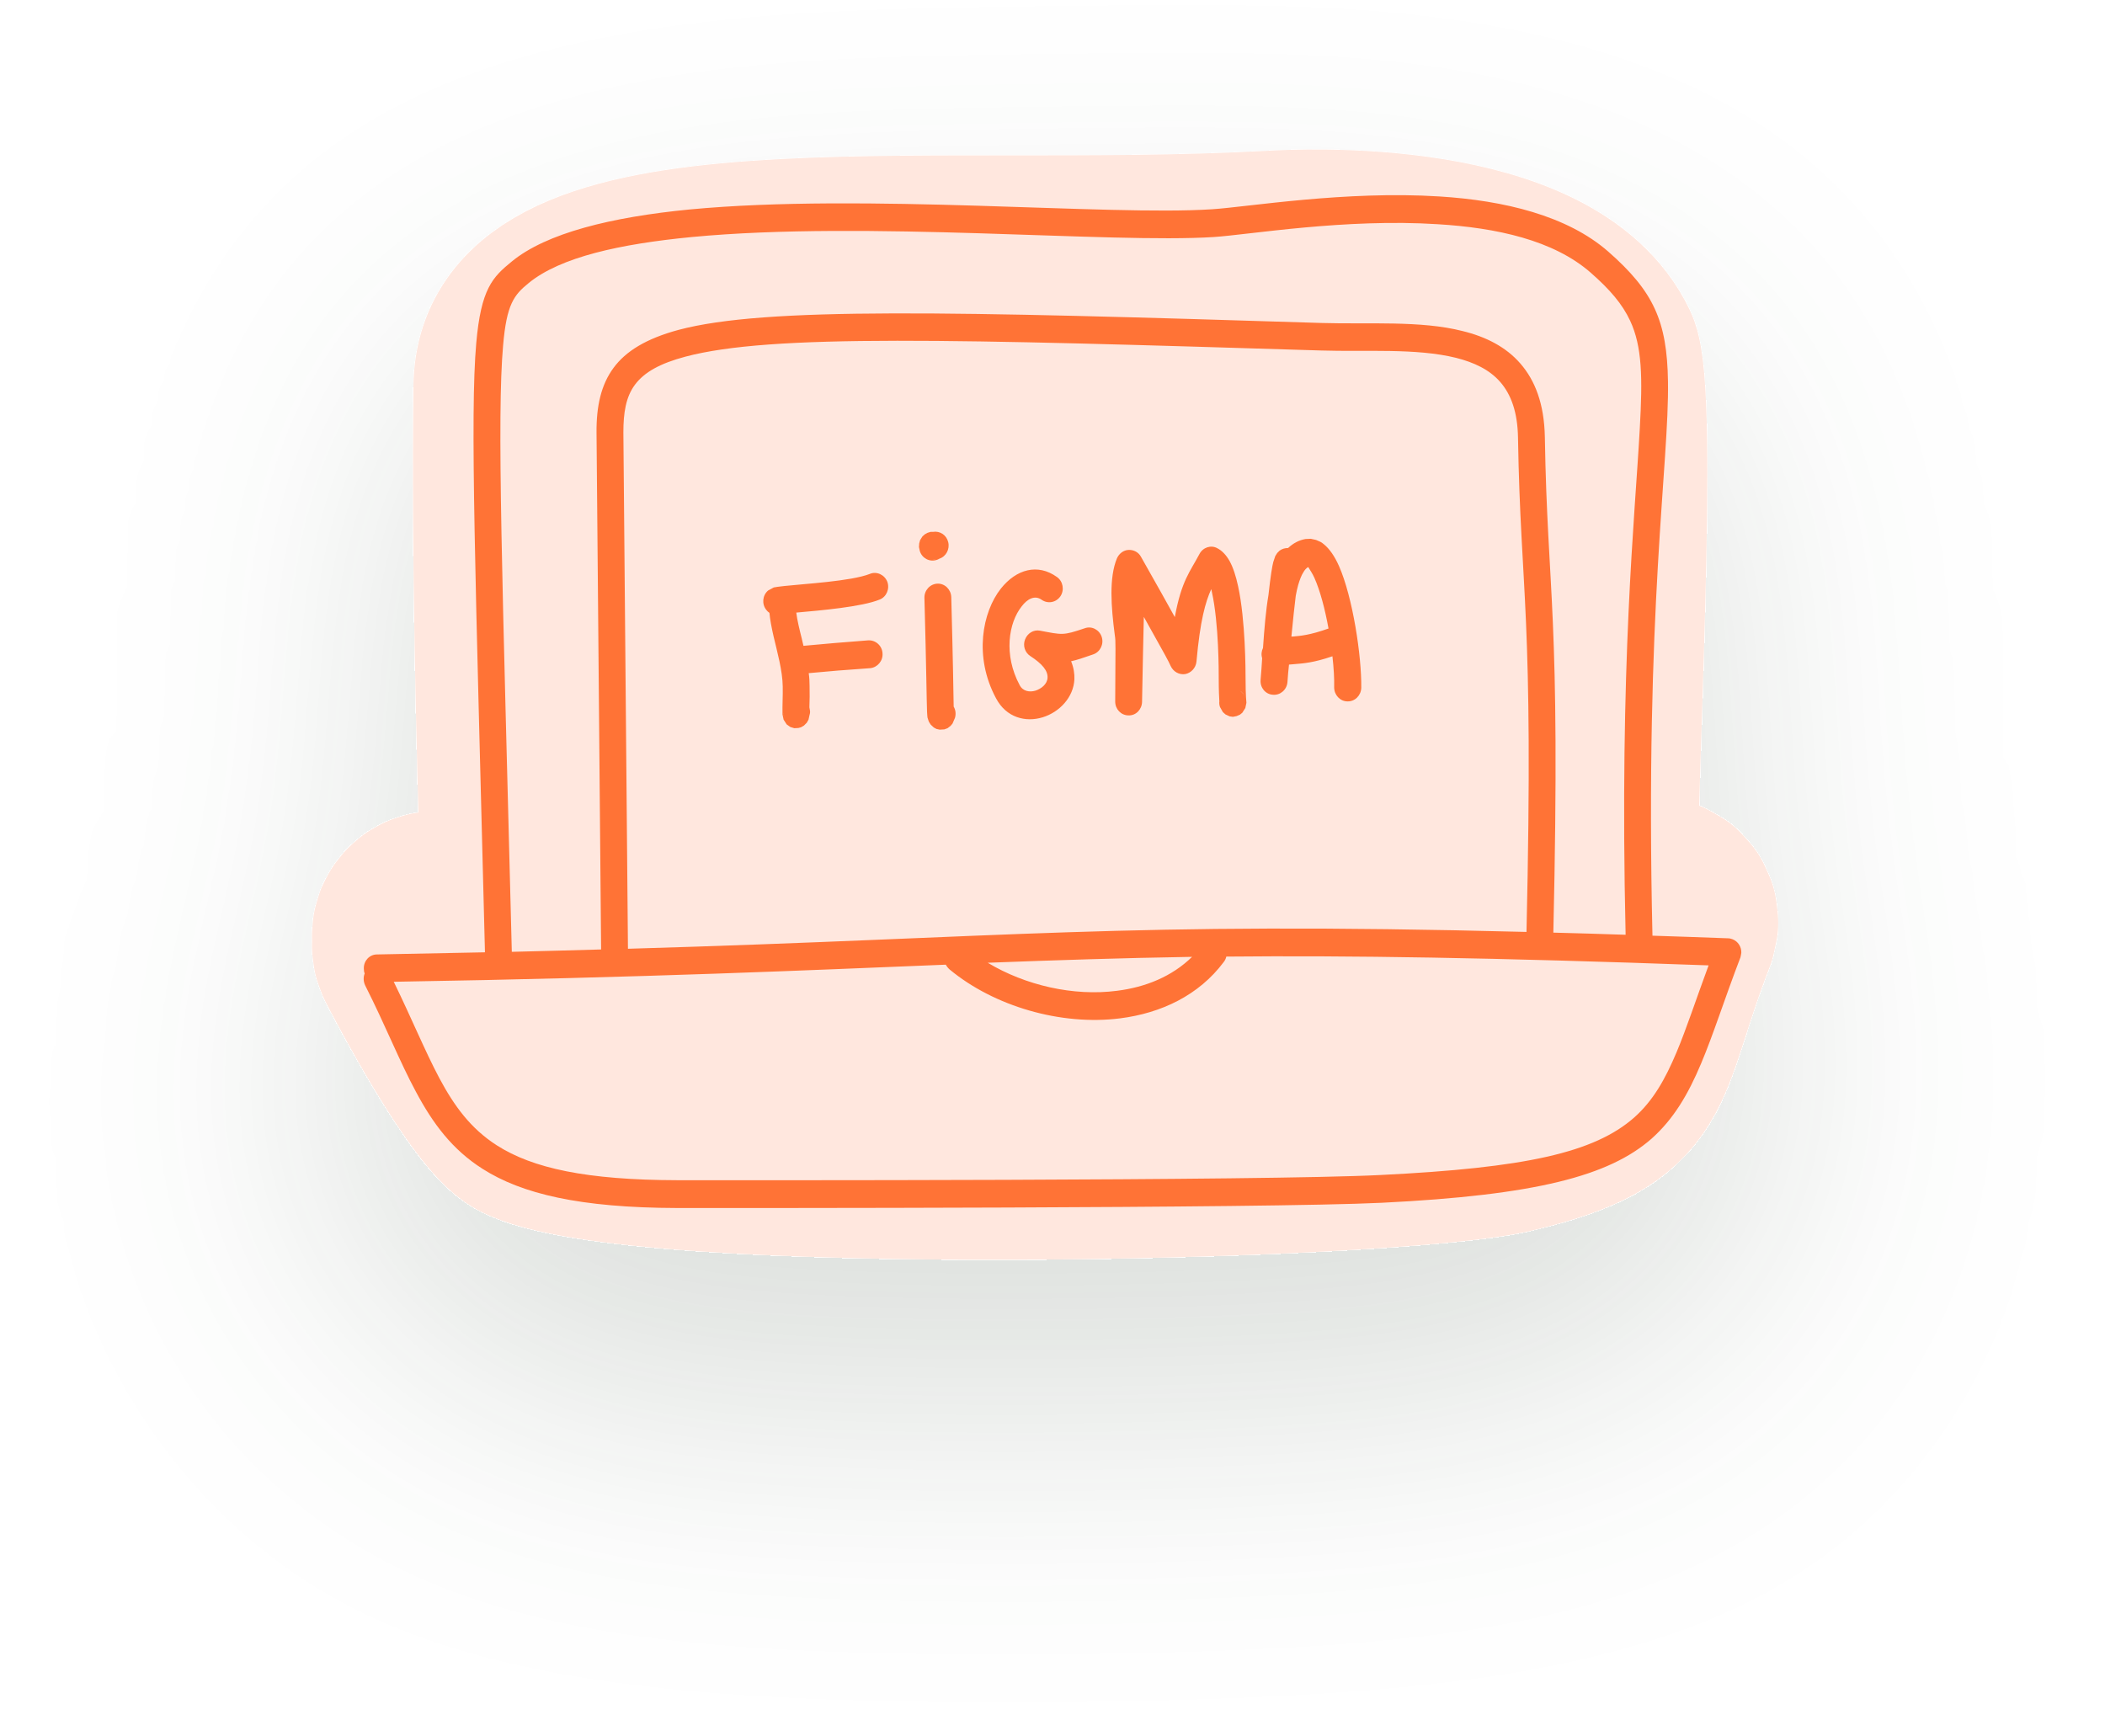
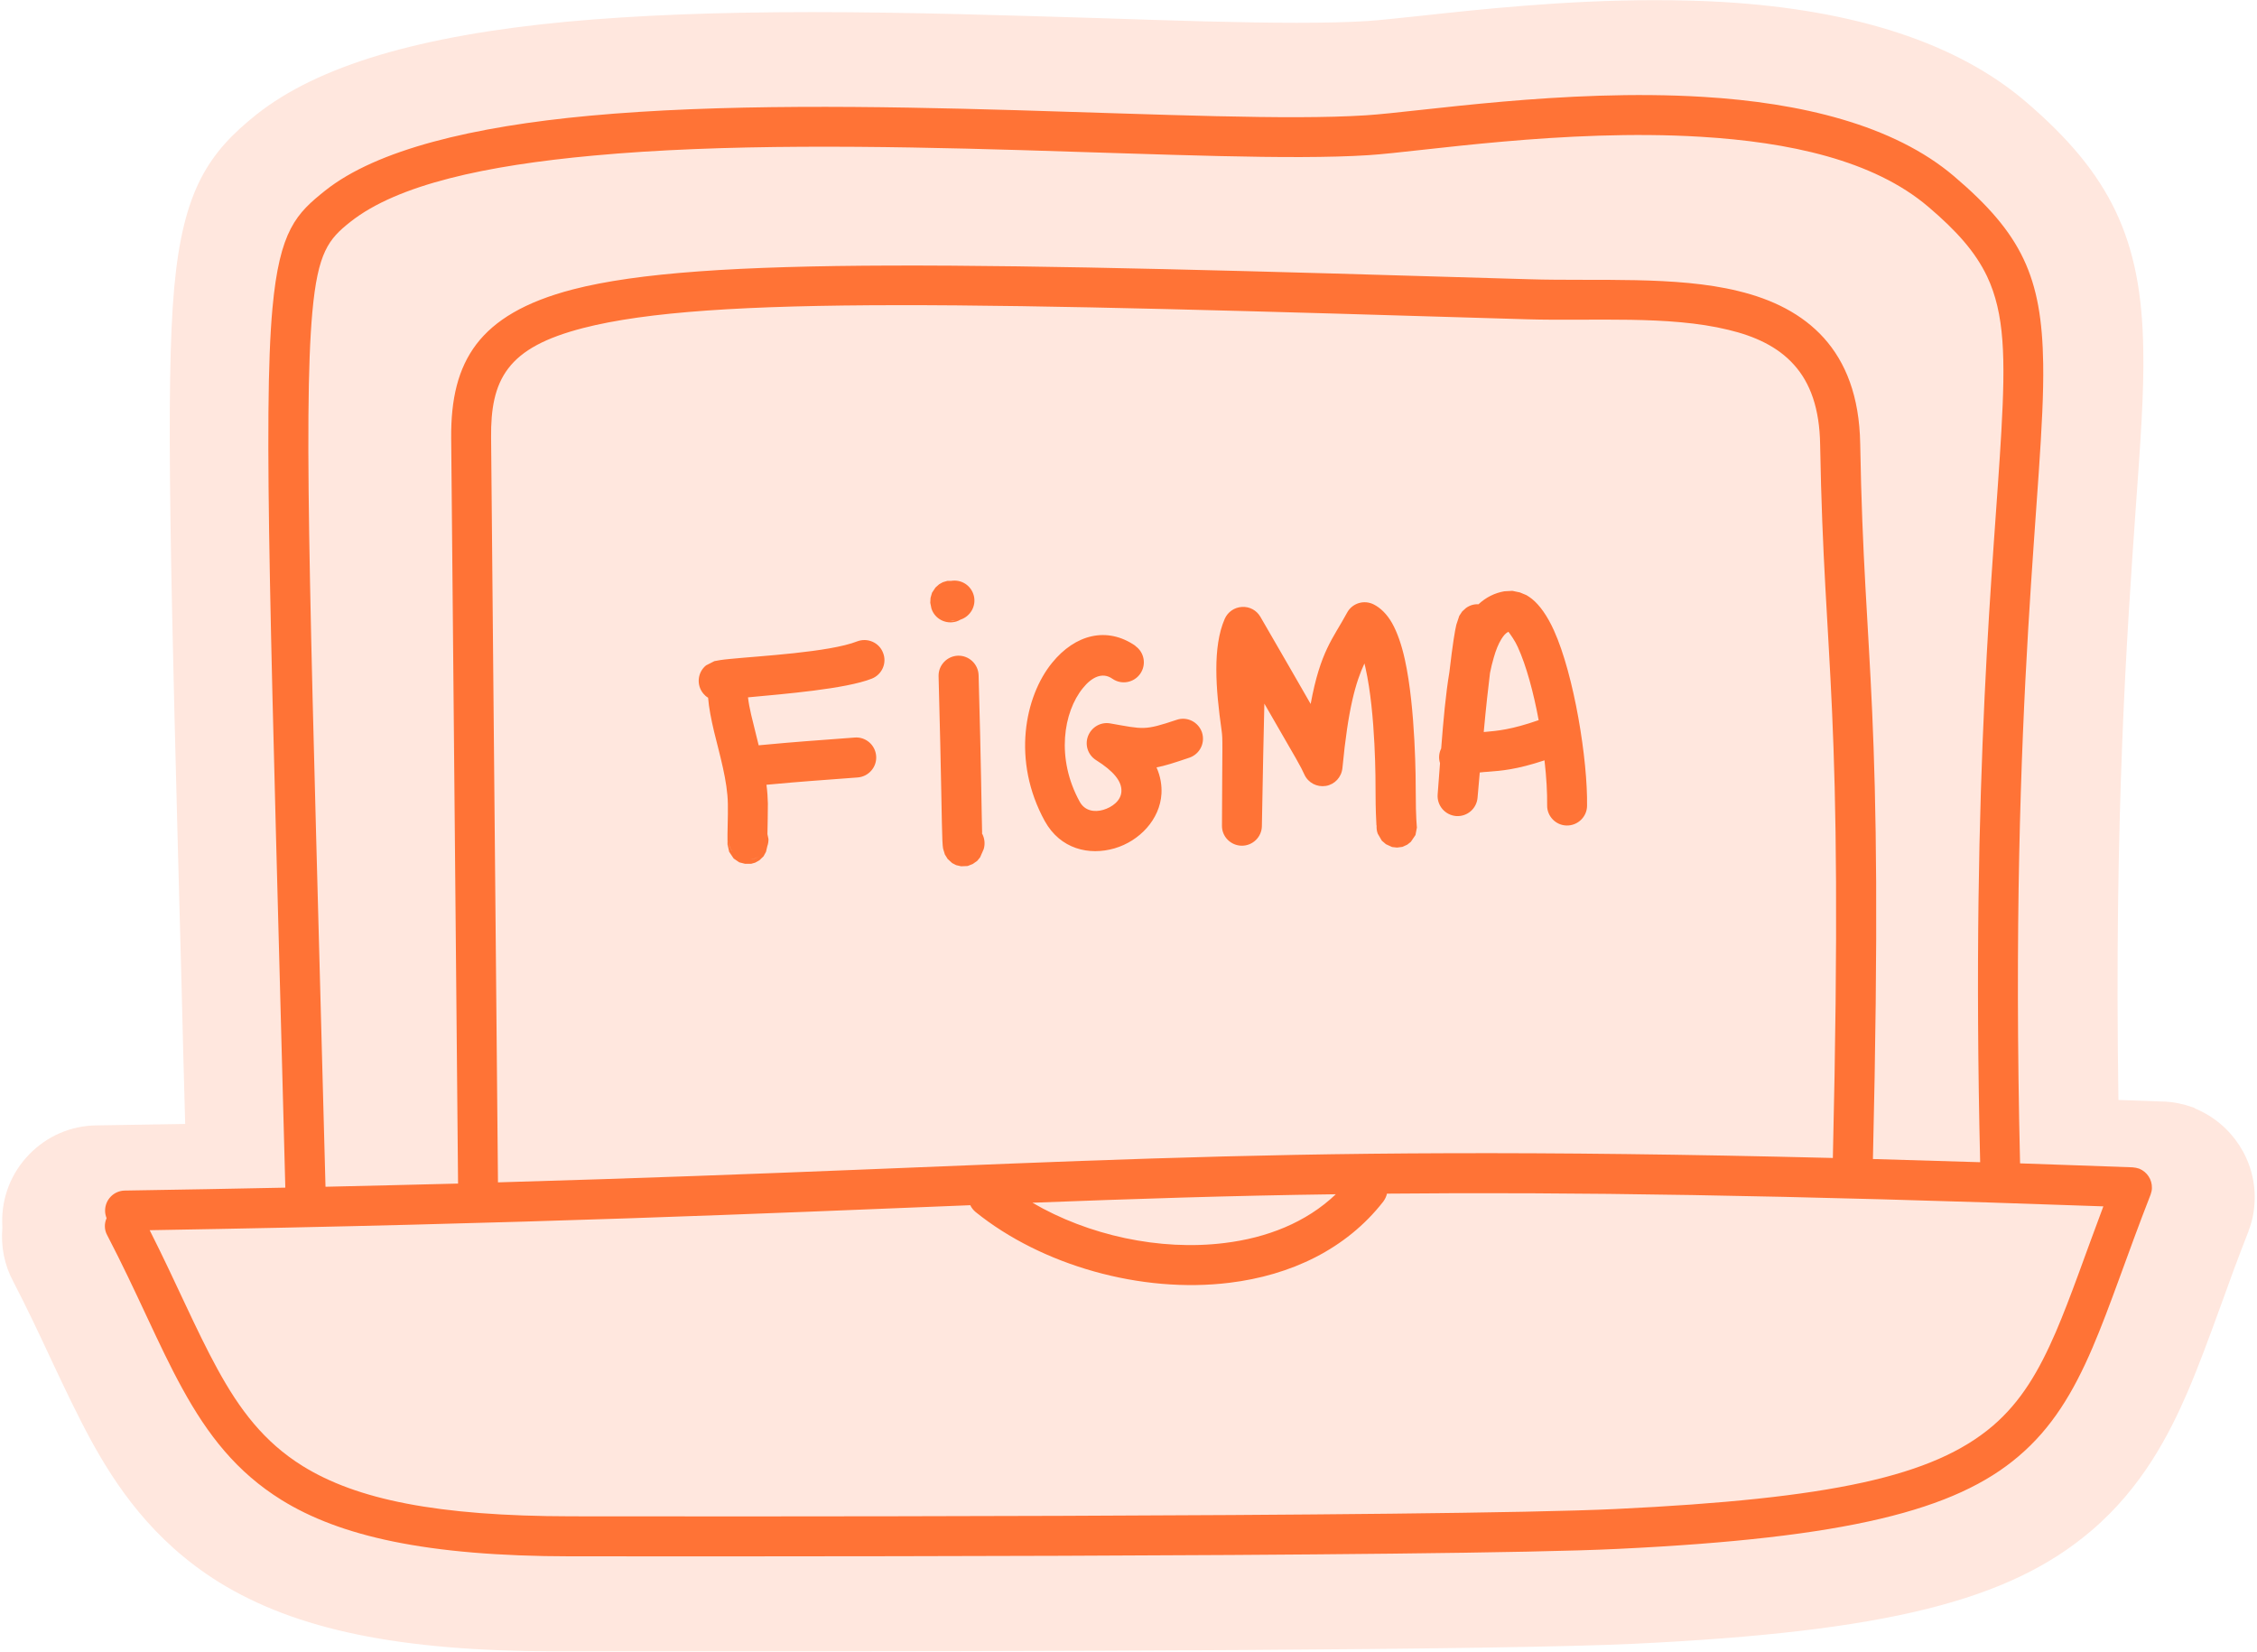
- <svg xmlns="http://www.w3.org/2000/svg" width="57" height="47" viewBox="0 0 57 47" fill="none">
-   <g filter="url(#filter0_d_764_726)">
-     <path fill-rule="evenodd" clip-rule="evenodd" d="M10.956 25.457L10.945 25.354L10.96 25.177L11.008 25.011L11.087 24.862L11.192 24.73L11.319 24.621L11.466 24.538L11.63 24.485L11.808 24.463C12.532 24.452 13.226 24.439 13.89 24.426C13.767 19.778 13.638 15.127 13.693 10.476C13.752 5.484 24.822 7.1 34.432 6.579C35.192 6.537 41.934 6.174 43.504 9.476C44.057 10.645 43.429 21.547 43.48 24.036C43.911 24.052 44.355 24.067 44.811 24.084L45.098 24.144L45.334 24.282L45.511 24.479L45.621 24.722L45.654 24.991L45.594 25.278C44.147 28.983 44.784 29.968 40.894 30.898C37.64 31.676 17.03 32.151 14.102 30.559C13.143 30.038 11.245 26.388 11.041 25.998L10.971 25.812L10.945 25.619L10.956 25.457Z" fill="#FFE7DE" stroke="#FFE7DE" stroke-width="4.996" stroke-miterlimit="2" stroke-linejoin="round" />
-     <path fill-rule="evenodd" clip-rule="evenodd" d="M47.129 25.925C46.691 27.07 46.395 28.015 46.064 28.799C45.71 29.642 45.319 30.304 44.722 30.837C43.57 31.847 41.595 32.367 37.416 32.573C34.254 32.727 19.865 32.715 18.34 32.715C15.692 32.708 14.126 32.329 13.067 31.654C12.246 31.133 11.72 30.426 11.258 29.558C10.821 28.748 10.443 27.783 9.887 26.684C9.84 26.581 9.834 26.465 9.875 26.363C9.858 26.324 9.852 26.279 9.852 26.228C9.846 26.022 10.005 25.848 10.206 25.848C11.241 25.829 12.21 25.81 13.132 25.79C12.872 15.491 12.725 11.241 12.896 9.293C13.026 7.814 13.339 7.506 13.859 7.081C14.799 6.31 16.555 5.879 18.671 5.673C23.412 5.223 30.003 5.853 32.823 5.667C33.798 5.603 36.441 5.159 38.971 5.32C40.732 5.429 42.435 5.841 43.546 6.811C44.776 7.891 45.142 8.695 45.166 10.328C45.201 12.553 44.539 16.455 44.746 25.34C45.408 25.36 46.088 25.385 46.797 25.411C46.839 25.411 46.88 25.424 46.916 25.437C47.063 25.495 47.158 25.642 47.152 25.803C47.146 25.842 47.14 25.88 47.129 25.925ZM10.662 26.588C11.146 27.578 11.501 28.452 11.897 29.198C12.299 29.95 12.742 30.561 13.452 31.017C14.427 31.641 15.887 31.956 18.34 31.962C19.865 31.962 34.224 31.982 37.381 31.821C41.306 31.628 43.168 31.217 44.25 30.265C44.764 29.809 45.089 29.23 45.396 28.503C45.674 27.841 45.928 27.057 46.266 26.144C40.437 25.932 36.5 25.874 33.207 25.906C33.195 25.958 33.172 26.009 33.136 26.054C32.463 26.954 31.446 27.436 30.334 27.578C28.727 27.783 26.912 27.25 25.712 26.253C25.67 26.215 25.635 26.17 25.611 26.125C21.911 26.273 17.643 26.472 10.662 26.588ZM32.279 25.913C30.334 25.945 28.585 26.003 26.746 26.073C27.763 26.684 29.069 26.986 30.246 26.832C31.02 26.735 31.735 26.446 32.279 25.913ZM13.859 25.777C14.711 25.758 15.515 25.733 16.277 25.713L16.153 11.717C16.147 10.997 16.277 10.418 16.614 9.962C16.945 9.512 17.495 9.171 18.376 8.933C20.729 8.309 25.694 8.431 35.797 8.747C37.038 8.785 38.474 8.676 39.603 8.965C40.236 9.119 40.78 9.396 41.17 9.846C41.566 10.302 41.814 10.932 41.832 11.833C41.903 16.127 42.263 16.481 42.062 25.257C42.689 25.27 43.339 25.295 44.019 25.315C43.848 17.934 44.273 13.999 44.403 11.601C44.48 10.225 44.468 9.389 44.143 8.689C43.93 8.232 43.593 7.84 43.073 7.384C42.068 6.503 40.52 6.168 38.929 6.072C36.435 5.911 33.828 6.355 32.87 6.419C30.056 6.599 23.471 5.969 18.736 6.419C16.797 6.606 15.178 6.959 14.315 7.666C13.918 7.988 13.718 8.239 13.623 9.357C13.452 11.299 13.599 15.523 13.859 25.777ZM17.004 25.694C27.343 25.392 30.358 24.955 41.335 25.238C41.536 16.487 41.176 16.127 41.105 11.845C41.093 11.17 40.922 10.688 40.626 10.347C40.331 10.007 39.911 9.814 39.432 9.692C38.344 9.422 36.967 9.531 35.779 9.492C25.788 9.184 20.882 9.042 18.559 9.659C17.879 9.84 17.448 10.077 17.194 10.418C16.945 10.752 16.88 11.183 16.88 11.71L17.004 25.694ZM25.824 19.136C25.877 19.226 25.889 19.335 25.86 19.438L25.794 19.593L25.741 19.657L25.658 19.721L25.57 19.753L25.446 19.76L25.357 19.741L25.286 19.702L25.203 19.625L25.15 19.541L25.115 19.432C25.109 19.4 25.109 19.348 25.103 19.278C25.091 18.982 25.085 18.133 25.032 16.192C25.026 15.986 25.186 15.812 25.387 15.806C25.587 15.799 25.753 15.967 25.759 16.172C25.806 17.934 25.818 18.782 25.824 19.136ZM20.835 16.597C20.805 16.577 20.776 16.552 20.752 16.519C20.622 16.359 20.646 16.121 20.799 15.992L20.953 15.909C20.994 15.902 21.095 15.883 21.237 15.87C21.763 15.812 23.046 15.742 23.554 15.542C23.737 15.465 23.95 15.562 24.027 15.754C24.098 15.947 24.003 16.166 23.82 16.237C23.335 16.436 22.212 16.532 21.562 16.59C21.586 16.789 21.645 17.034 21.71 17.291C21.727 17.355 21.739 17.426 21.757 17.49C22.585 17.413 22.614 17.413 23.507 17.342C23.708 17.329 23.885 17.484 23.897 17.69C23.915 17.895 23.761 18.075 23.566 18.095C22.703 18.159 22.65 18.159 21.899 18.23C21.917 18.352 21.922 18.468 21.922 18.583C21.928 18.776 21.923 18.963 21.917 19.155L21.934 19.252C21.94 19.297 21.929 19.342 21.917 19.381L21.893 19.49L21.846 19.573L21.769 19.65L21.692 19.695L21.621 19.715L21.509 19.721L21.402 19.689L21.302 19.618L21.219 19.49L21.189 19.348C21.183 19.098 21.201 18.84 21.195 18.59C21.189 18.159 21.048 17.664 20.947 17.233C20.894 17.002 20.853 16.789 20.835 16.597ZM21.278 19.483C21.237 19.419 21.207 19.348 21.207 19.265C21.213 19.38 21.255 19.445 21.278 19.483ZM21.769 19.573C21.722 19.605 21.669 19.625 21.609 19.631C21.663 19.625 21.716 19.612 21.769 19.573ZM34.904 17.998C34.886 18.152 34.874 18.307 34.862 18.474C34.845 18.68 34.667 18.834 34.467 18.815C34.266 18.802 34.118 18.622 34.135 18.416V18.41C34.153 18.21 34.165 18.017 34.177 17.825C34.147 17.728 34.159 17.632 34.2 17.548C34.236 17.021 34.277 16.532 34.348 16.114C34.407 15.574 34.449 15.336 34.478 15.221L34.532 15.06L34.585 14.976L34.65 14.912C34.72 14.861 34.797 14.841 34.88 14.841C35.016 14.713 35.17 14.629 35.353 14.597L35.495 14.591L35.637 14.623L35.755 14.674C35.791 14.694 35.826 14.719 35.855 14.745C35.997 14.861 36.139 15.06 36.258 15.33C36.63 16.172 36.872 17.767 36.861 18.628C36.855 18.834 36.689 19.001 36.488 18.995C36.287 18.995 36.127 18.821 36.127 18.615C36.133 18.384 36.116 18.088 36.08 17.773C35.572 17.947 35.294 17.966 35.058 17.985C35.004 17.992 34.957 17.992 34.904 17.998ZM35.974 17.021C35.879 16.5 35.749 15.999 35.59 15.645C35.542 15.536 35.459 15.414 35.424 15.356C35.371 15.388 35.33 15.433 35.294 15.497C35.235 15.587 35.193 15.709 35.152 15.844C35.128 15.934 35.105 16.031 35.087 16.134C35.052 16.404 35.016 16.764 34.969 17.239C34.981 17.239 34.992 17.239 35.004 17.239C35.217 17.22 35.471 17.201 35.974 17.021ZM25.262 14.404C25.451 14.372 25.629 14.488 25.676 14.681C25.724 14.873 25.617 15.073 25.434 15.131C25.416 15.144 25.387 15.156 25.363 15.163C25.174 15.227 24.967 15.118 24.908 14.925L24.884 14.816L24.89 14.719L24.914 14.629L24.979 14.526L25.044 14.469L25.115 14.43L25.197 14.404H25.262ZM25.351 15.144L25.245 15.15C25.286 15.15 25.316 15.15 25.351 15.144ZM28.62 15.626C28.786 15.742 28.827 15.979 28.715 16.147C28.597 16.32 28.372 16.359 28.206 16.243C28.017 16.108 27.816 16.224 27.669 16.417C27.308 16.867 27.172 17.735 27.609 18.551C27.698 18.725 27.881 18.75 28.035 18.705C28.194 18.654 28.354 18.532 28.366 18.358C28.378 18.165 28.224 17.979 27.899 17.767C27.751 17.67 27.692 17.484 27.757 17.317C27.822 17.149 27.987 17.047 28.159 17.079C28.774 17.195 28.78 17.214 29.371 17.015C29.56 16.944 29.767 17.053 29.832 17.246C29.897 17.445 29.791 17.657 29.602 17.722C29.33 17.818 29.152 17.876 29.004 17.908C29.075 18.082 29.099 18.249 29.093 18.397C29.069 18.885 28.691 19.284 28.236 19.425C27.775 19.567 27.249 19.438 26.971 18.911C26.362 17.78 26.604 16.571 27.101 15.941C27.52 15.414 28.1 15.253 28.62 15.626ZM33.018 18.995C33.012 18.898 33.001 18.692 33.001 18.371C33.001 18.197 33.006 16.899 32.817 16.037C32.811 16.012 32.805 15.979 32.799 15.954C32.64 16.307 32.498 16.802 32.398 17.921C32.38 18.088 32.255 18.223 32.096 18.255C31.93 18.281 31.771 18.191 31.7 18.037C31.623 17.869 31.605 17.837 30.973 16.706C30.961 17.239 30.943 17.985 30.925 19.001C30.925 19.001 30.925 19.001 30.925 19.008C30.92 19.213 30.76 19.381 30.559 19.374C30.358 19.374 30.198 19.207 30.198 19.001C30.198 18.995 30.198 18.995 30.198 18.995C30.204 17.394 30.216 17.394 30.187 17.201C30.086 16.429 30.027 15.645 30.246 15.118C30.305 14.989 30.423 14.899 30.559 14.893C30.701 14.886 30.831 14.957 30.896 15.079C31.322 15.832 31.611 16.346 31.812 16.712C31.995 15.716 32.226 15.484 32.48 15.002C32.575 14.822 32.794 14.751 32.965 14.848C33.089 14.912 33.202 15.028 33.296 15.195C33.391 15.369 33.467 15.6 33.526 15.877C33.727 16.796 33.728 18.185 33.728 18.371C33.728 18.86 33.751 19.014 33.751 19.033L33.721 19.175L33.639 19.303L33.574 19.355L33.485 19.393L33.385 19.413L33.296 19.4L33.184 19.348L33.113 19.284L33.036 19.149C33.018 19.098 33.012 19.046 33.018 18.995ZM33.58 18.712C33.645 18.757 33.698 18.815 33.721 18.898C33.692 18.802 33.639 18.744 33.58 18.712Z" fill="#FF7336" />
-   </g>
-   <defs>
-     <filter id="filter0_d_764_726" x="0.447" y="0.049" width="55.705" height="46.067" filterUnits="userSpaceOnUse" color-interpolation-filters="sRGB">
-       <feFlood flood-opacity="0" result="BackgroundImageFix" />
-       <feColorMatrix in="SourceAlpha" type="matrix" values="0 0 0 0 0 0 0 0 0 0 0 0 0 0 0 0 0 0 127 0" result="hardAlpha" />
-       <feOffset dy="4" />
-       <feGaussianBlur stdDeviation="4" />
-       <feComposite in2="hardAlpha" operator="out" />
-       <feColorMatrix type="matrix" values="0 0 0 0 0.119 0 0 0 0 0.204 0 0 0 0 0.119 0 0 0 0.16 0" />
-       <feBlend mode="normal" in2="BackgroundImageFix" result="effect1_dropShadow_764_726" />
-       <feBlend mode="normal" in="SourceGraphic" in2="effect1_dropShadow_764_726" result="shape" />
-     </filter>
-   </defs>
+ <svg xmlns="http://www.w3.org/2000/svg" width="41" height="30" viewBox="0 0 41 30" fill="none">
+   <path d="M39.877 20.134L39.847 20.121L39.816 20.111C39.659 20.055 39.497 20.023 39.33 20.012H39.295C39.019 20.002 38.751 19.991 38.483 19.983C38.403 14.809 38.639 11.498 38.796 9.25C38.881 8.066 38.95 7.131 38.934 6.356C38.905 4.346 38.342 3.165 36.794 1.843C35.56 0.789 33.712 0.181 31.309 0.037C30.911 0.013 30.489 0.003 30.051 0.003C28.416 0.003 26.839 0.175 25.793 0.289C25.397 0.329 25.057 0.369 24.842 0.382C24.5 0.404 24.078 0.414 23.555 0.414C22.551 0.414 21.29 0.374 19.96 0.329C18.351 0.281 16.53 0.22 14.756 0.22C12.983 0.22 11.557 0.279 10.312 0.393C7.623 0.645 5.778 1.195 4.66 2.079C3.792 2.772 3.327 3.449 3.165 5.225C3.006 6.977 3.096 10.399 3.298 17.896C3.316 18.69 3.34 19.529 3.364 20.419C2.841 20.429 2.302 20.437 1.75 20.445C1.288 20.451 0.853 20.639 0.531 20.971C0.208 21.303 0.032 21.743 0.04 22.208C0.04 22.24 0.043 22.277 0.043 22.309C0.014 22.641 0.078 22.978 0.239 23.278C0.494 23.769 0.717 24.244 0.93 24.701C1.171 25.213 1.4 25.699 1.649 26.158C2.09 26.963 2.754 27.982 3.975 28.742C5.377 29.61 7.264 29.997 10.094 30H12.324C18.927 30.003 27.303 29.979 29.695 29.862C34.246 29.644 36.497 29.087 37.994 27.805C38.918 27.019 39.412 26.044 39.739 25.288C39.946 24.805 40.139 24.276 40.344 23.713C40.495 23.291 40.654 22.856 40.84 22.383L40.846 22.373V22.362C40.917 22.181 40.952 21.996 40.957 21.807C40.984 21.088 40.548 20.413 39.871 20.137L39.877 20.134Z" fill="#FFE7DE" />
+   <path fill-rule="evenodd" clip-rule="evenodd" d="M20.623 11.735C20.788 11.849 20.828 12.074 20.714 12.239C20.6 12.403 20.374 12.446 20.209 12.332C20.021 12.199 19.824 12.311 19.673 12.499C19.317 12.934 19.179 13.779 19.615 14.567C19.708 14.735 19.886 14.758 20.04 14.713C20.204 14.665 20.363 14.546 20.371 14.379C20.382 14.196 20.231 14.01 19.909 13.808C19.763 13.715 19.702 13.532 19.766 13.37C19.83 13.208 19.997 13.112 20.167 13.142C20.78 13.25 20.785 13.274 21.372 13.078C21.563 13.011 21.768 13.115 21.834 13.303C21.898 13.495 21.797 13.699 21.606 13.765C21.332 13.858 21.157 13.914 21.009 13.941C21.083 14.108 21.107 14.27 21.099 14.419C21.072 14.886 20.701 15.279 20.247 15.412C19.782 15.547 19.262 15.425 18.98 14.918C18.375 13.819 18.616 12.648 19.113 12.04C19.53 11.527 20.108 11.373 20.629 11.735H20.623ZM25.004 14.995C24.999 14.904 24.988 14.703 24.988 14.395C24.988 14.225 24.993 12.969 24.805 12.133C24.8 12.106 24.792 12.08 24.786 12.053C24.627 12.393 24.489 12.873 24.386 13.954C24.369 14.119 24.247 14.251 24.085 14.278C23.924 14.304 23.764 14.222 23.695 14.071C23.621 13.909 23.6 13.877 22.968 12.783C22.957 13.298 22.939 14.018 22.923 15.003C22.923 15.003 22.923 15.005 22.923 15.008C22.92 15.207 22.755 15.366 22.556 15.364C22.357 15.361 22.195 15.199 22.198 15V14.995C22.203 13.45 22.216 13.45 22.19 13.261C22.084 12.512 22.025 11.753 22.248 11.243C22.304 11.116 22.424 11.034 22.562 11.026C22.7 11.018 22.827 11.087 22.896 11.206C23.316 11.934 23.608 12.435 23.809 12.789C23.987 11.822 24.218 11.599 24.47 11.132C24.563 10.957 24.781 10.89 24.959 10.983C25.078 11.044 25.195 11.156 25.288 11.32C25.381 11.485 25.461 11.713 25.519 11.976C25.718 12.871 25.718 14.214 25.718 14.395C25.718 14.865 25.739 15.019 25.739 15.034L25.713 15.17L25.628 15.295L25.564 15.345L25.477 15.385L25.378 15.398L25.288 15.388L25.177 15.337L25.102 15.273L25.028 15.146C25.009 15.096 25.004 15.045 25.007 14.995H25.004ZM17.361 11.267L17.257 11.275C17.297 11.278 17.331 11.275 17.361 11.267ZM17.276 10.553C17.462 10.521 17.642 10.635 17.69 10.821C17.738 11.007 17.629 11.198 17.448 11.257C17.427 11.27 17.403 11.28 17.377 11.289C17.186 11.35 16.981 11.246 16.92 11.055L16.899 10.951L16.904 10.861L16.931 10.768L16.994 10.673L17.061 10.614L17.127 10.577L17.209 10.553H17.276ZM17.836 15.135C17.884 15.22 17.9 15.324 17.87 15.425L17.804 15.576L17.751 15.64L17.671 15.696L17.578 15.733L17.459 15.738L17.369 15.717L17.297 15.68L17.215 15.605L17.164 15.523L17.132 15.417C17.127 15.388 17.122 15.34 17.119 15.268C17.106 14.984 17.101 14.164 17.05 12.284C17.045 12.085 17.204 11.918 17.403 11.912C17.602 11.907 17.77 12.064 17.777 12.265C17.825 13.967 17.831 14.79 17.841 15.135H17.836ZM13.793 15.555C13.747 15.587 13.692 15.605 13.636 15.611C13.686 15.608 13.742 15.592 13.793 15.555ZM13.304 15.467C13.259 15.409 13.232 15.335 13.232 15.258C13.232 15.369 13.277 15.435 13.304 15.467ZM12.861 12.674C12.829 12.656 12.8 12.629 12.776 12.6C12.648 12.446 12.669 12.215 12.826 12.088L12.977 12.011C13.023 12 13.121 11.984 13.262 11.971C13.787 11.918 15.064 11.851 15.571 11.652C15.757 11.581 15.97 11.671 16.041 11.859C16.116 12.045 16.023 12.255 15.837 12.329C15.359 12.518 14.233 12.608 13.588 12.669C13.609 12.863 13.673 13.097 13.734 13.346C13.75 13.41 13.766 13.476 13.782 13.54C14.608 13.463 14.634 13.468 15.526 13.399C15.725 13.383 15.9 13.532 15.916 13.734C15.932 13.933 15.781 14.108 15.582 14.124C14.722 14.19 14.674 14.188 13.923 14.257C13.939 14.373 13.947 14.488 13.949 14.597C13.949 14.782 13.944 14.968 13.941 15.154L13.96 15.244C13.96 15.289 13.954 15.332 13.939 15.372L13.915 15.475L13.87 15.557L13.795 15.629L13.718 15.672L13.644 15.693H13.535L13.429 15.666L13.328 15.597L13.246 15.475L13.216 15.34C13.211 15.096 13.227 14.849 13.222 14.604C13.216 14.188 13.073 13.71 12.972 13.293C12.919 13.067 12.877 12.857 12.863 12.674H12.861ZM27.951 13.083C27.858 12.584 27.728 12.096 27.571 11.753C27.523 11.644 27.439 11.527 27.401 11.477C27.348 11.504 27.311 11.551 27.274 11.61C27.218 11.7 27.173 11.814 27.136 11.944C27.109 12.032 27.088 12.125 27.067 12.226C27.035 12.489 26.995 12.839 26.953 13.298C26.963 13.296 26.974 13.296 26.985 13.296C27.197 13.277 27.449 13.258 27.951 13.083ZM26.881 14.034C26.868 14.18 26.855 14.331 26.841 14.49C26.825 14.692 26.65 14.841 26.448 14.825C26.249 14.806 26.101 14.634 26.116 14.432C26.132 14.238 26.146 14.05 26.159 13.864C26.13 13.773 26.14 13.678 26.18 13.598C26.22 13.083 26.262 12.611 26.329 12.212C26.39 11.687 26.43 11.453 26.456 11.347L26.509 11.188L26.562 11.108L26.629 11.047C26.698 10.996 26.777 10.973 26.857 10.978C26.993 10.853 27.149 10.773 27.327 10.742L27.473 10.734L27.611 10.763L27.731 10.813C27.765 10.835 27.8 10.856 27.831 10.882C27.97 10.994 28.108 11.188 28.227 11.45C28.596 12.265 28.843 13.808 28.83 14.642C28.827 14.841 28.66 15 28.461 14.997C28.262 14.995 28.1 14.827 28.105 14.628C28.108 14.403 28.092 14.119 28.057 13.813C27.545 13.983 27.271 14.002 27.038 14.02C26.982 14.023 26.931 14.028 26.878 14.034H26.881ZM24.269 21.696C22.333 21.722 20.589 21.78 18.755 21.85C19.766 22.442 21.067 22.728 22.243 22.582C23.01 22.489 23.727 22.211 24.266 21.696H24.269ZM9.046 21.48C19.346 21.186 22.355 20.766 33.295 21.037C33.494 12.566 33.136 12.223 33.064 8.076C33.054 7.423 32.886 6.956 32.589 6.627C32.292 6.295 31.875 6.106 31.397 5.992C30.314 5.727 28.941 5.835 27.755 5.801C17.799 5.501 12.906 5.363 10.591 5.96C9.916 6.135 9.484 6.361 9.231 6.696C8.985 7.019 8.916 7.434 8.921 7.946L9.046 21.48ZM5.91 21.56C6.757 21.542 7.559 21.52 8.321 21.502L8.196 7.954C8.191 7.25 8.318 6.696 8.655 6.252C8.987 5.819 9.531 5.485 10.41 5.257C12.755 4.651 17.706 4.771 27.778 5.073C29.013 5.111 30.444 5.01 31.572 5.286C32.201 5.437 32.74 5.705 33.133 6.141C33.526 6.579 33.778 7.195 33.792 8.065C33.863 12.22 34.224 12.563 34.023 21.056C34.647 21.074 35.294 21.093 35.971 21.114C35.801 13.973 36.226 10.158 36.356 7.837C36.431 6.507 36.417 5.697 36.096 5.02C35.886 4.58 35.547 4.197 35.029 3.757C34.028 2.904 32.483 2.581 30.898 2.485C28.41 2.334 25.816 2.758 24.858 2.819C22.052 3 15.489 2.389 10.774 2.827C8.839 3.005 7.224 3.348 6.362 4.033C5.969 4.343 5.772 4.585 5.674 5.671C5.504 7.548 5.653 11.639 5.913 21.56H5.91ZM2.719 22.349C3.202 23.304 3.555 24.151 3.951 24.873C4.349 25.601 4.793 26.196 5.499 26.634C6.476 27.239 7.931 27.544 10.376 27.547C11.894 27.55 26.209 27.566 29.353 27.414C33.263 27.226 35.119 26.825 36.2 25.904C36.715 25.463 37.041 24.903 37.344 24.202C37.62 23.559 37.875 22.803 38.209 21.916C32.398 21.709 28.477 21.653 25.195 21.685C25.185 21.735 25.161 21.783 25.129 21.828C24.452 22.697 23.443 23.169 22.336 23.304C20.727 23.503 18.922 22.986 17.724 22.02C17.682 21.985 17.647 21.942 17.626 21.895C13.941 22.043 9.683 22.232 2.724 22.349H2.719ZM39.067 21.703C38.634 22.811 38.337 23.727 38.01 24.488C37.66 25.303 37.27 25.946 36.669 26.456C35.52 27.438 33.558 27.94 29.387 28.139C26.239 28.293 11.894 28.274 10.373 28.274C7.734 28.272 6.168 27.903 5.114 27.25C4.296 26.742 3.773 26.066 3.311 25.224C2.878 24.438 2.501 23.503 1.947 22.439C1.893 22.341 1.893 22.227 1.936 22.131C1.92 22.088 1.909 22.043 1.909 21.998C1.907 21.797 2.066 21.632 2.268 21.629C3.295 21.613 4.264 21.595 5.183 21.576C4.923 11.604 4.777 7.492 4.949 5.604C5.079 4.173 5.39 3.876 5.908 3.462C6.847 2.716 8.597 2.299 10.705 2.103C15.428 1.665 22.001 2.275 24.81 2.095C25.782 2.034 28.416 1.606 30.94 1.76C32.695 1.866 34.394 2.262 35.499 3.204C36.728 4.25 37.092 5.028 37.116 6.608C37.15 8.761 36.492 12.534 36.696 21.135C37.352 21.159 38.032 21.18 38.74 21.207C38.78 21.21 38.82 21.218 38.86 21.231C39.003 21.289 39.096 21.43 39.091 21.584C39.091 21.624 39.08 21.664 39.067 21.703Z" fill="#FF7336" />
</svg>
